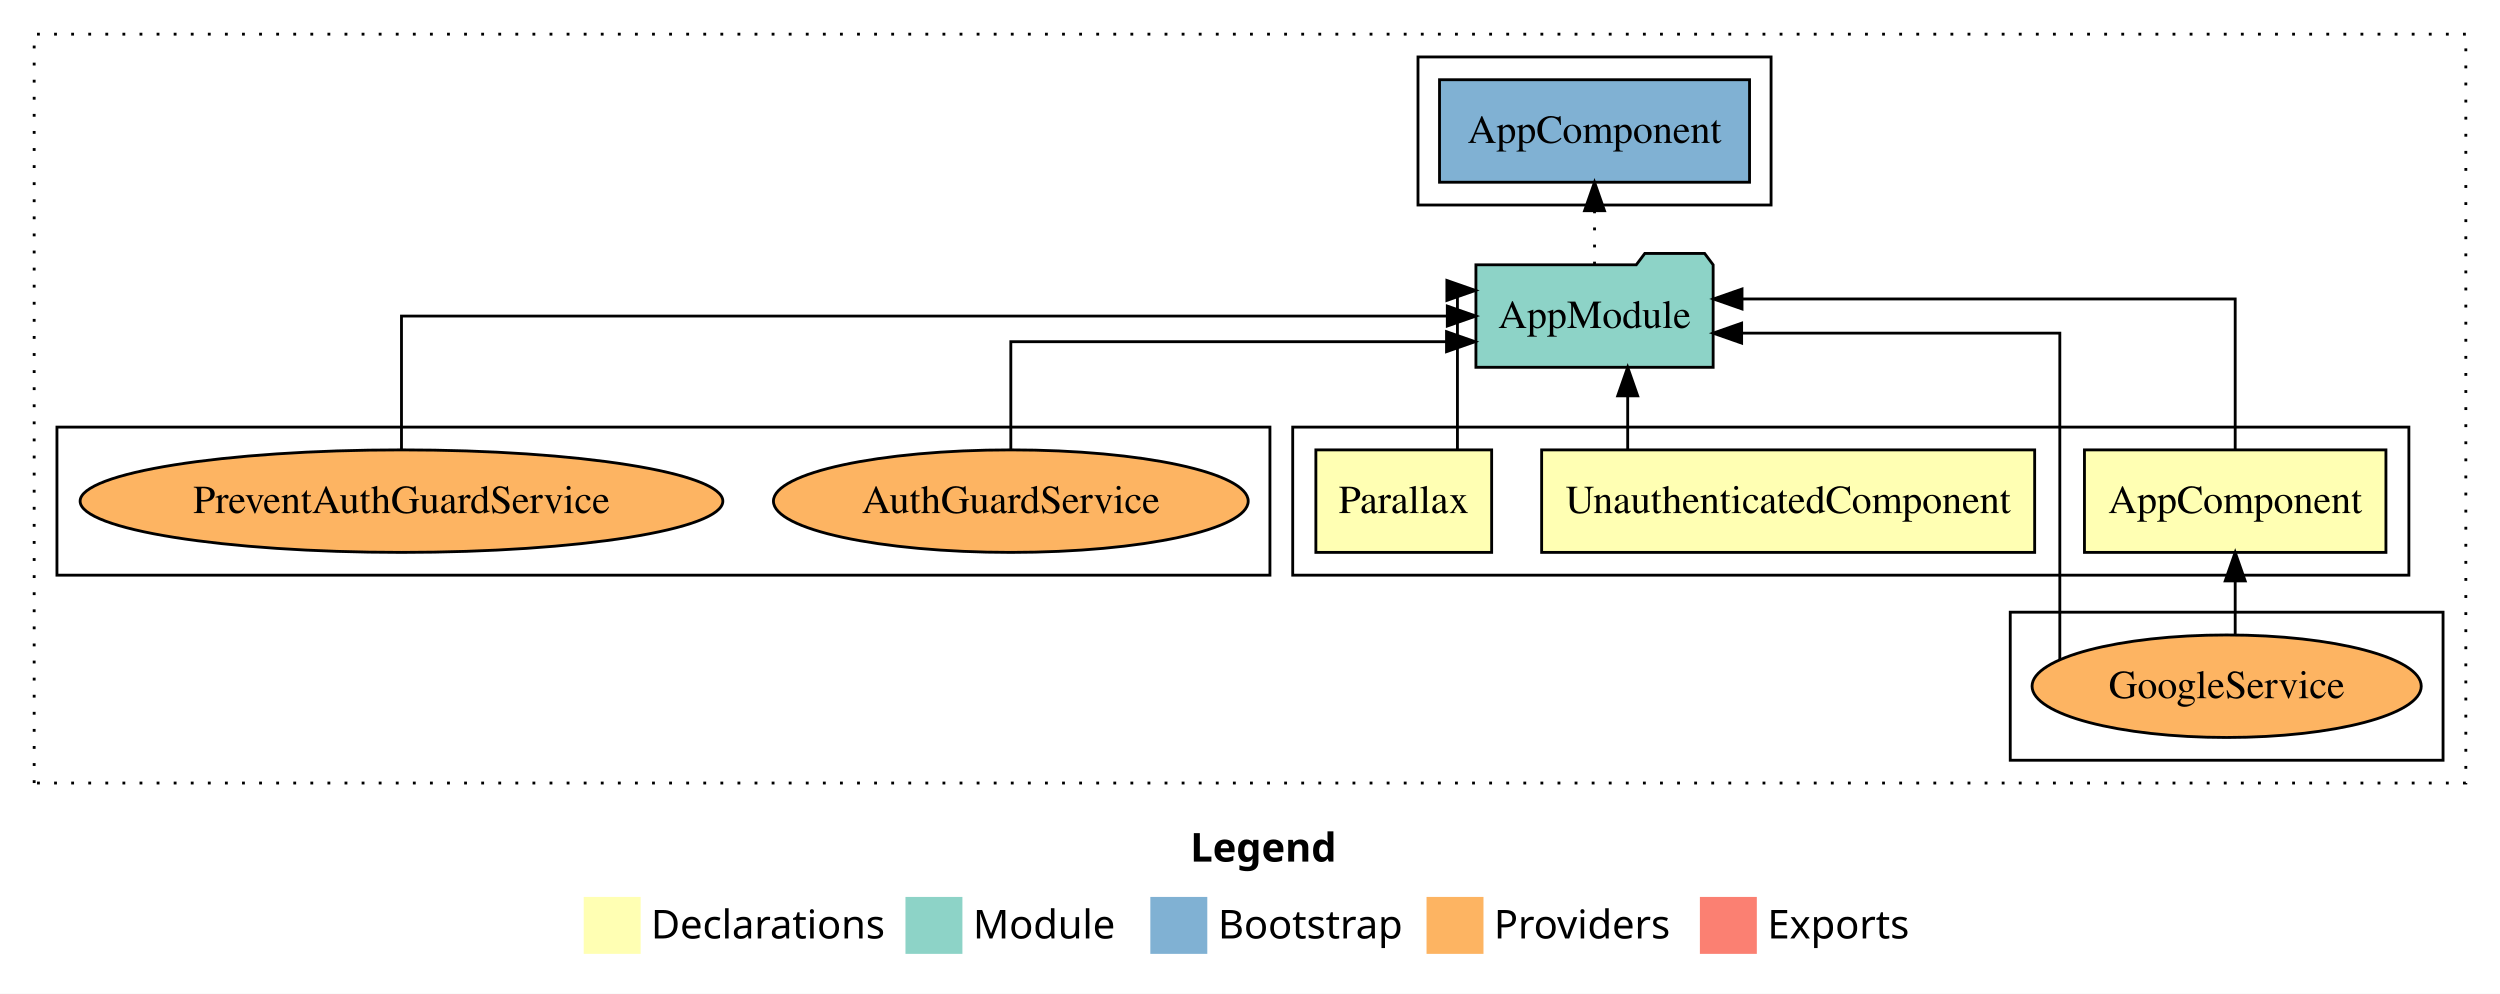
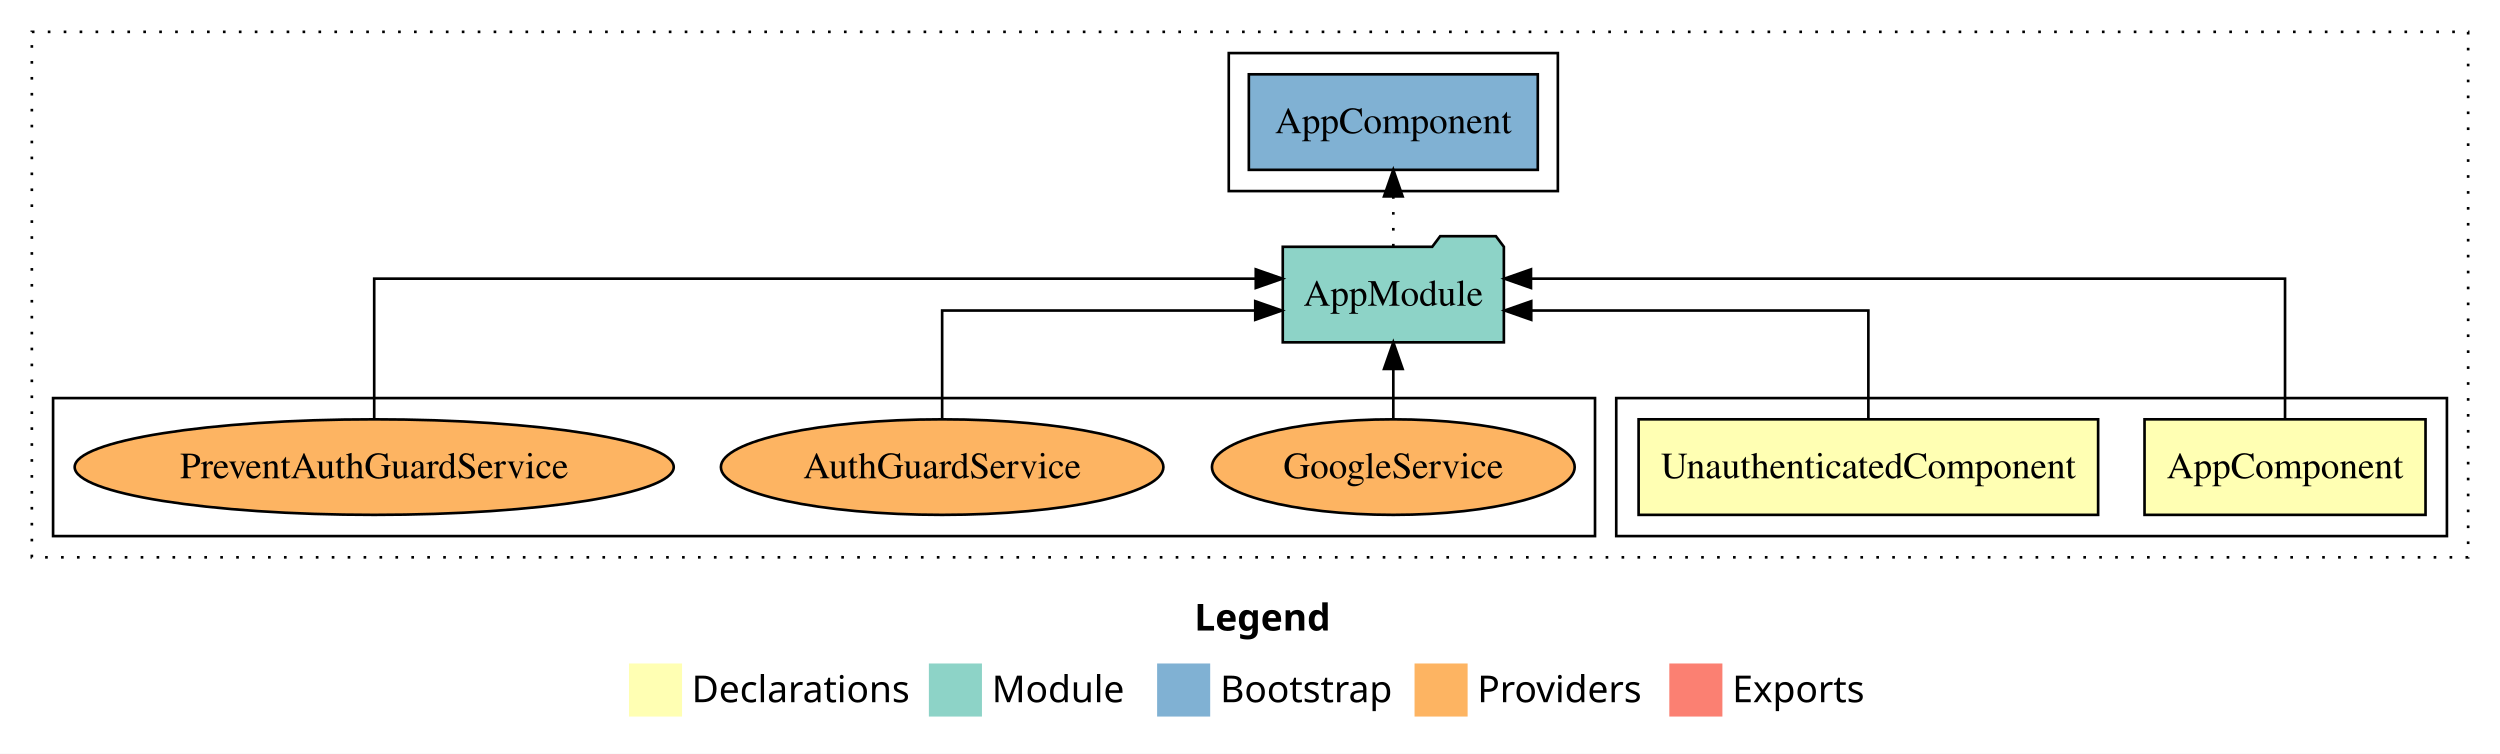
- <svg xmlns="http://www.w3.org/2000/svg" width="878pt" height="349pt" viewBox="0.00 0.00 878.00 349.00">
-   <g id="graph0" class="graph" transform="scale(1 1) rotate(0) translate(4 345)">
-     <polygon fill="#ffffff" stroke="transparent" points="-4,4 -4,-345 874,-345 874,4 -4,4" />
-     <text text-anchor="start" x="414.009" y="-42.4" font-family="sans-serif" font-weight="bold" font-size="14.00" fill="#000000">Legend</text>
-     <polygon fill="#ffffb3" stroke="transparent" points="201,-10 201,-30 221,-30 221,-10 201,-10" />
-     <text text-anchor="start" x="224.629" y="-15.4" font-family="sans-serif" font-size="14.00" fill="#000000">  Declarations</text>
-     <polygon fill="#8dd3c7" stroke="transparent" points="314,-10 314,-30 334,-30 334,-10 314,-10" />
-     <text text-anchor="start" x="337.725" y="-15.4" font-family="sans-serif" font-size="14.00" fill="#000000">  Module</text>
-     <polygon fill="#80b1d3" stroke="transparent" points="400,-10 400,-30 420,-30 420,-10 400,-10" />
-     <text text-anchor="start" x="423.781" y="-15.4" font-family="sans-serif" font-size="14.00" fill="#000000">  Bootstrap</text>
-     <polygon fill="#fdb462" stroke="transparent" points="497,-10 497,-30 517,-30 517,-10 497,-10" />
-     <text text-anchor="start" x="520.673" y="-15.4" font-family="sans-serif" font-size="14.00" fill="#000000">  Providers</text>
-     <polygon fill="#fb8072" stroke="transparent" points="593,-10 593,-30 613,-30 613,-10 593,-10" />
-     <text text-anchor="start" x="616.726" y="-15.4" font-family="sans-serif" font-size="14.00" fill="#000000">  Exports</text>
+ <svg xmlns="http://www.w3.org/2000/svg" width="942pt" height="284pt" viewBox="0.00 0.00 942.00 284.00">
+   <g id="graph0" class="graph" transform="scale(1 1) rotate(0) translate(4 280)">
+     <polygon fill="#ffffff" stroke="transparent" points="-4,4 -4,-280 938,-280 938,4 -4,4" />
+     <text text-anchor="start" x="446.009" y="-42.4" font-family="sans-serif" font-weight="bold" font-size="14.00" fill="#000000">Legend</text>
+     <polygon fill="#ffffb3" stroke="transparent" points="233,-10 233,-30 253,-30 253,-10 233,-10" />
+     <text text-anchor="start" x="256.629" y="-15.4" font-family="sans-serif" font-size="14.00" fill="#000000">  Declarations</text>
+     <polygon fill="#8dd3c7" stroke="transparent" points="346,-10 346,-30 366,-30 366,-10 346,-10" />
+     <text text-anchor="start" x="369.725" y="-15.4" font-family="sans-serif" font-size="14.00" fill="#000000">  Module</text>
+     <polygon fill="#80b1d3" stroke="transparent" points="432,-10 432,-30 452,-30 452,-10 432,-10" />
+     <text text-anchor="start" x="455.781" y="-15.4" font-family="sans-serif" font-size="14.00" fill="#000000">  Bootstrap</text>
+     <polygon fill="#fdb462" stroke="transparent" points="529,-10 529,-30 549,-30 549,-10 529,-10" />
+     <text text-anchor="start" x="552.673" y="-15.4" font-family="sans-serif" font-size="14.00" fill="#000000">  Providers</text>
+     <polygon fill="#fb8072" stroke="transparent" points="625,-10 625,-30 645,-30 645,-10 625,-10" />
+     <text text-anchor="start" x="648.726" y="-15.4" font-family="sans-serif" font-size="14.00" fill="#000000">  Exports</text>
    <g id="clust1" class="cluster">
-       <polygon fill="none" stroke="#000000" stroke-dasharray="1,5" points="8,-70 8,-333 862,-333 862,-70 8,-70" />
+       <polygon fill="none" stroke="#000000" stroke-dasharray="1,5" points="8,-70 8,-268 926,-268 926,-70 8,-70" />
    </g>
    <g id="clust2" class="cluster">
-       <polygon fill="none" stroke="#000000" points="450,-143 450,-195 842,-195 842,-143 450,-143" />
+       <polygon fill="none" stroke="#000000" points="605,-78 605,-130 918,-130 918,-78 605,-78" />
    </g>
-     <g id="clust3" class="cluster">
-       <polygon fill="none" stroke="#000000" points="702,-78 702,-130 854,-130 854,-78 702,-78" />
+     <g id="clust7" class="cluster">
+       <polygon fill="none" stroke="#000000" points="459,-208 459,-260 583,-260 583,-208 459,-208" />
    </g>
    <g id="clust8" class="cluster">
-       <polygon fill="none" stroke="#000000" points="494,-273 494,-325 618,-325 618,-273 494,-273" />
-     </g>
-     <g id="clust9" class="cluster">
-       <polygon fill="none" stroke="#000000" points="16,-143 16,-195 442,-195 442,-143 16,-143" />
+       <polygon fill="none" stroke="#000000" points="16,-78 16,-130 597,-130 597,-78 16,-78" />
    </g>
    <g id="node1" class="node">
-       <polygon fill="#ffffb3" stroke="#000000" points="833.94,-187 728.06,-187 728.06,-151 833.94,-151 833.94,-187" />
-       <text text-anchor="middle" x="781" y="-164.8" font-family="Times,serif" font-size="14.00" fill="#000000">AppComponent</text>
+       <polygon fill="#ffffb3" stroke="#000000" points="909.94,-122 804.06,-122 804.06,-86 909.94,-86 909.94,-122" />
+       <text text-anchor="middle" x="857" y="-99.8" font-family="Times,serif" font-size="14.00" fill="#000000">AppComponent</text>
+     </g>
+     <g id="node3" class="node">
+       <polygon fill="#8dd3c7" stroke="#000000" points="562.657,-187 559.657,-191 538.657,-191 535.657,-187 479.343,-187 479.343,-151 562.657,-151 562.657,-187" />
+       <text text-anchor="middle" x="521" y="-164.8" font-family="Times,serif" font-size="14.00" fill="#000000">AppModule</text>
+     </g>
+     <g id="edge1" class="edge">
+       <path fill="none" stroke="#000000" d="M857,-122.284C857,-143.321 857,-175 857,-175 857,-175 572.875,-175 572.875,-175" />
+       <polygon fill="#000000" stroke="#000000" points="572.875,-171.5 562.875,-175 572.875,-178.5 572.875,-171.5" />
+     </g>
+     <g id="node2" class="node">
+       <polygon fill="#ffffb3" stroke="#000000" points="786.574,-122 613.426,-122 613.426,-86 786.574,-86 786.574,-122" />
+       <text text-anchor="middle" x="700" y="-99.8" font-family="Times,serif" font-size="14.00" fill="#000000">UnauthenticatedComponent</text>
+     </g>
+     <g id="edge2" class="edge">
+       <path fill="none" stroke="#000000" d="M700,-122.022C700,-139.373 700,-163 700,-163 700,-163 572.967,-163 572.967,-163" />
+       <polygon fill="#000000" stroke="#000000" points="572.968,-159.5 562.967,-163 572.967,-166.5 572.968,-159.5" />
    </g>
    <g id="node4" class="node">
-       <polygon fill="#8dd3c7" stroke="#000000" points="597.657,-252 594.657,-256 573.657,-256 570.657,-252 514.343,-252 514.343,-216 597.657,-216 597.657,-252" />
-       <text text-anchor="middle" x="556" y="-229.8" font-family="Times,serif" font-size="14.00" fill="#000000">AppModule</text>
-     </g>
-     <g id="edge1" class="edge">
-       <path fill="none" stroke="#000000" d="M781,-187.284C781,-208.321 781,-240 781,-240 781,-240 607.793,-240 607.793,-240" />
-       <polygon fill="#000000" stroke="#000000" points="607.793,-236.5 597.793,-240 607.793,-243.5 607.793,-236.5" />
-     </g>
-     <g id="node2" class="node">
-       <polygon fill="#ffffb3" stroke="#000000" points="710.574,-187 537.426,-187 537.426,-151 710.574,-151 710.574,-187" />
-       <text text-anchor="middle" x="624" y="-164.8" font-family="Times,serif" font-size="14.00" fill="#000000">UnauthenticatedComponent</text>
+       <polygon fill="#80b1d3" stroke="#000000" points="575.439,-252 466.561,-252 466.561,-216 575.439,-216 575.439,-252" />
+       <text text-anchor="middle" x="521" y="-229.8" font-family="Times,serif" font-size="14.00" fill="#000000">AppComponent </text>
    </g>
    <g id="edge3" class="edge">
-       <path fill="none" stroke="#000000" d="M567.645,-187.106C567.645,-187.106 567.645,-205.991 567.645,-205.991" />
-       <polygon fill="#000000" stroke="#000000" points="564.146,-205.991 567.645,-215.991 571.146,-205.991 564.146,-205.991" />
+       <path fill="none" stroke="#000000" stroke-dasharray="1,5" d="M521,-187.106C521,-187.106 521,-205.991 521,-205.991" />
+       <polygon fill="#000000" stroke="#000000" points="517.5,-205.991 521,-215.991 524.5,-205.991 517.5,-205.991" />
    </g>
-     <g id="node3" class="node">
-       <polygon fill="#ffffb3" stroke="#000000" points="519.868,-187 458.132,-187 458.132,-151 519.868,-151 519.868,-187" />
-       <text text-anchor="middle" x="489" y="-164.8" font-family="Times,serif" font-size="14.00" fill="#000000">Parallax</text>
+     <g id="node5" class="node">
+       <ellipse fill="#fdb462" stroke="#000000" cx="521" cy="-104" rx="68.338" ry="18" />
+       <text text-anchor="middle" x="521" y="-99.8" font-family="Times,serif" font-size="14.00" fill="#000000">GoogleService</text>
    </g>
    <g id="edge4" class="edge">
-       <path fill="none" stroke="#000000" d="M507.851,-187.292C507.851,-209.206 507.851,-243 507.851,-243 507.851,-243 508.481,-243 508.481,-243" />
-       <polygon fill="#000000" stroke="#000000" points="504.146,-246.5 514.146,-243 504.146,-239.5 504.146,-246.5" />
+       <path fill="none" stroke="#000000" d="M521,-122.106C521,-122.106 521,-140.991 521,-140.991" />
+       <polygon fill="#000000" stroke="#000000" points="517.5,-140.991 521,-150.991 524.5,-140.991 517.5,-140.991" />
    </g>
    <g id="node6" class="node">
-       <polygon fill="#80b1d3" stroke="#000000" points="610.439,-317 501.561,-317 501.561,-281 610.439,-281 610.439,-317" />
-       <text text-anchor="middle" x="556" y="-294.8" font-family="Times,serif" font-size="14.00" fill="#000000">AppComponent </text>
+       <ellipse fill="#fdb462" stroke="#000000" cx="351" cy="-104" rx="83.367" ry="18" />
+       <text text-anchor="middle" x="351" y="-99.8" font-family="Times,serif" font-size="14.00" fill="#000000">AuthGuardService</text>
    </g>
    <g id="edge5" class="edge">
-       <path fill="none" stroke="#000000" stroke-dasharray="1,5" d="M556,-252.106C556,-252.106 556,-270.991 556,-270.991" />
-       <polygon fill="#000000" stroke="#000000" points="552.5,-270.991 556,-280.991 559.5,-270.991 552.5,-270.991" />
+       <path fill="none" stroke="#000000" d="M351,-122.022C351,-139.373 351,-163 351,-163 351,-163 468.978,-163 468.978,-163" />
+       <polygon fill="#000000" stroke="#000000" points="468.978,-166.5 478.978,-163 468.978,-159.5 468.978,-166.5" />
    </g>
-     <g id="node5" class="node">
-       <ellipse fill="#fdb462" stroke="#000000" cx="778" cy="-104" rx="68.338" ry="18" />
-       <text text-anchor="middle" x="778" y="-99.8" font-family="Times,serif" font-size="14.00" fill="#000000">GoogleService</text>
-     </g>
-     <g id="edge2" class="edge">
-       <path fill="none" stroke="#000000" d="M781,-122.106C781,-122.106 781,-140.991 781,-140.991" />
-       <polygon fill="#000000" stroke="#000000" points="777.5,-140.991 781,-150.991 784.5,-140.991 777.5,-140.991" />
+     <g id="node7" class="node">
+       <ellipse fill="#fdb462" stroke="#000000" cx="137" cy="-104" rx="112.862" ry="18" />
+       <text text-anchor="middle" x="137" y="-99.8" font-family="Times,serif" font-size="14.00" fill="#000000">PreventAuthGuardService</text>
    </g>
    <g id="edge6" class="edge">
-       <path fill="none" stroke="#000000" d="M719.409,-113.32C719.409,-142.158 719.409,-228 719.409,-228 719.409,-228 607.658,-228 607.658,-228" />
-       <polygon fill="#000000" stroke="#000000" points="607.658,-224.5 597.658,-228 607.658,-231.5 607.658,-224.5" />
-     </g>
-     <g id="node7" class="node">
-       <ellipse fill="#fdb462" stroke="#000000" cx="351" cy="-169" rx="83.367" ry="18" />
-       <text text-anchor="middle" x="351" y="-164.8" font-family="Times,serif" font-size="14.00" fill="#000000">AuthGuardService</text>
-     </g>
-     <g id="edge7" class="edge">
-       <path fill="none" stroke="#000000" d="M351,-187.027C351,-203.398 351,-225 351,-225 351,-225 504.021,-225 504.021,-225" />
-       <polygon fill="#000000" stroke="#000000" points="504.021,-228.5 514.02,-225 504.021,-221.5 504.021,-228.5" />
-     </g>
-     <g id="node8" class="node">
-       <ellipse fill="#fdb462" stroke="#000000" cx="137" cy="-169" rx="112.862" ry="18" />
-       <text text-anchor="middle" x="137" y="-164.8" font-family="Times,serif" font-size="14.00" fill="#000000">PreventAuthGuardService</text>
-     </g>
-     <g id="edge8" class="edge">
-       <path fill="none" stroke="#000000" d="M137,-187.106C137,-206.339 137,-234 137,-234 137,-234 504.293,-234 504.293,-234" />
-       <polygon fill="#000000" stroke="#000000" points="504.293,-237.5 514.293,-234 504.293,-230.5 504.293,-237.5" />
+       <path fill="none" stroke="#000000" d="M137,-122.284C137,-143.321 137,-175 137,-175 137,-175 469.174,-175 469.174,-175" />
+       <polygon fill="#000000" stroke="#000000" points="469.174,-178.5 479.174,-175 469.174,-171.5 469.174,-178.5" />
    </g>
  </g>
</svg>
